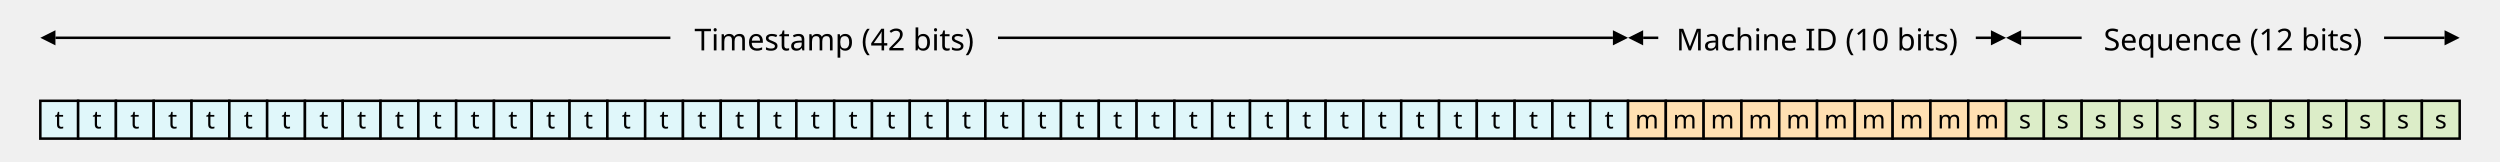
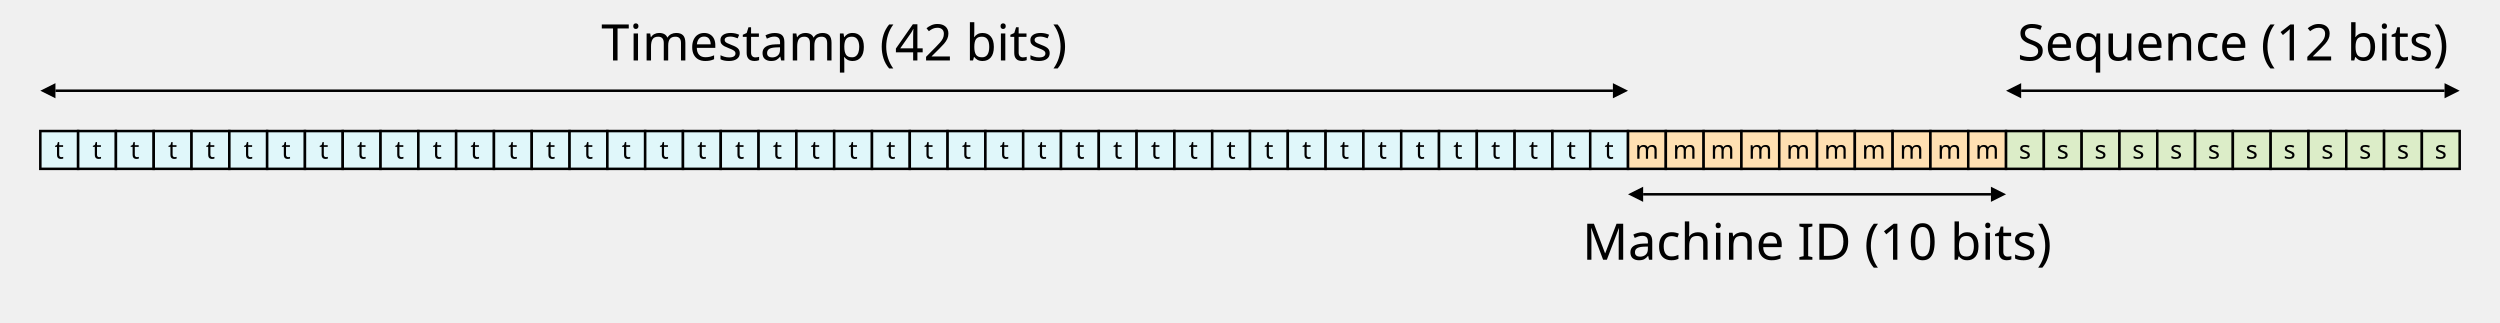
- <svg xmlns="http://www.w3.org/2000/svg" width="992" height="64" viewBox="-16 0 992 64">
-   <defs>
+ <svg xmlns="http://www.w3.org/2000/svg" width="992" height="128" style="background-color: white;" viewBox="-16 0 992 128" version="1.1" id="svg70">
+   <defs id="defs2">
    <marker id="arrowheadRight" markerWidth="6" markerHeight="6" refX="0" refY="3" orient="auto">
-       <polygon points="0 0, 6 3, 0 6" fill="black" />
+       <polygon points="0 0, 6 3, 0 6" fill="black" id="polygon1" />
    </marker>
    <marker id="arrowheadLeft" markerWidth="6" markerHeight="6" refX="6" refY="3" orient="auto">
-       <polygon points="0 3, 6 0, 6 6" fill="black" />
+       <polygon points="0 3, 6 0, 6 6" fill="black" id="polygon2" />
    </marker>
  </defs>
-   <style>
+   <style id="style2">
    .box { stroke: black; stroke-width: 1; }
    .timestamp { fill: #e0f7fa; }
    .machine { fill: #ffe0b2; }
    .sequence { fill: #dcedc8; }
    .bit-text {
      font-family: Verdana;
      font-size: 10px;
      fill: black;
      text-anchor: middle;
      dominant-baseline: middle;
    }
    .section-label {
      font-family: Verdana;
-       font-size: 12px;
+       font-size: 20px;
      fill: black;
      text-anchor: middle;
    }
    .section-box {
      fill: white;
    }
  </style>
-   <line x1="6" y1="15" x2="250" y2="15" stroke="black" stroke-width="1" marker-start="url(#arrowheadLeft)" />
-   <text x="315" y="20" class="section-label">Timestamp (42 bits)</text>
-   <line x1="380" y1="15" x2="624" y2="15" stroke="black" stroke-width="1" marker-end="url(#arrowheadRight)" />
-   <line x1="636" y1="15" x2="642" y2="15" stroke="black" stroke-width="1" marker-start="url(#arrowheadLeft)" />
-   <text x="705" y="20" class="section-label">Machine ID (10 bits)</text>
-   <line x1="768" y1="15" x2="774" y2="15" stroke="black" stroke-width="1" marker-end="url(#arrowheadRight)" />
-   <line x1="786" y1="15" x2="810" y2="15" stroke="black" stroke-width="1" marker-start="url(#arrowheadLeft)" />
-   <text x="870" y="20" class="section-label">Sequence (12 bits)</text>
-   <line x1="930" y1="15" x2="954" y2="15" stroke="black" stroke-width="1" marker-end="url(#arrowheadRight)" />
-   <g id="timestamp">
-     <rect class="box timestamp" x="0" y="40" width="15" height="15" />
-     <text class="bit-text" x="7.5" y="47.5">t</text>
-     <rect class="box timestamp" x="15" y="40" width="15" height="15" />
-     <text class="bit-text" x="22.5" y="47.5">t</text>
-     <rect class="box timestamp" x="30" y="40" width="15" height="15" />
-     <text class="bit-text" x="37.5" y="47.5">t</text>
-     <rect class="box timestamp" x="45" y="40" width="15" height="15" />
-     <text class="bit-text" x="52.5" y="47.5">t</text>
-     <rect class="box timestamp" x="60" y="40" width="15" height="15" />
-     <text class="bit-text" x="67.5" y="47.5">t</text>
-     <rect class="box timestamp" x="75" y="40" width="15" height="15" />
-     <text class="bit-text" x="82.5" y="47.5">t</text>
-     <rect class="box timestamp" x="90" y="40" width="15" height="15" />
-     <text class="bit-text" x="97.5" y="47.5">t</text>
-     <rect class="box timestamp" x="105" y="40" width="15" height="15" />
-     <text class="bit-text" x="112.5" y="47.5">t</text>
-     <rect class="box timestamp" x="120" y="40" width="15" height="15" />
-     <text class="bit-text" x="127.5" y="47.5">t</text>
-     <rect class="box timestamp" x="135" y="40" width="15" height="15" />
-     <text class="bit-text" x="142.5" y="47.5">t</text>
-     <rect class="box timestamp" x="150" y="40" width="15" height="15" />
-     <text class="bit-text" x="157.5" y="47.5">t</text>
-     <rect class="box timestamp" x="165" y="40" width="15" height="15" />
-     <text class="bit-text" x="172.5" y="47.5">t</text>
-     <rect class="box timestamp" x="180" y="40" width="15" height="15" />
-     <text class="bit-text" x="187.5" y="47.5">t</text>
-     <rect class="box timestamp" x="195" y="40" width="15" height="15" />
-     <text class="bit-text" x="202.5" y="47.5">t</text>
-     <rect class="box timestamp" x="210" y="40" width="15" height="15" />
-     <text class="bit-text" x="217.5" y="47.5">t</text>
-     <rect class="box timestamp" x="225" y="40" width="15" height="15" />
-     <text class="bit-text" x="232.5" y="47.5">t</text>
-     <rect class="box timestamp" x="240" y="40" width="15" height="15" />
-     <text class="bit-text" x="247.5" y="47.5">t</text>
-     <rect class="box timestamp" x="255" y="40" width="15" height="15" />
-     <text class="bit-text" x="262.5" y="47.5">t</text>
-     <rect class="box timestamp" x="270" y="40" width="15" height="15" />
-     <text class="bit-text" x="277.5" y="47.5">t</text>
-     <rect class="box timestamp" x="285" y="40" width="15" height="15" />
-     <text class="bit-text" x="292.5" y="47.5">t</text>
-     <rect class="box timestamp" x="300" y="40" width="15" height="15" />
-     <text class="bit-text" x="307.5" y="47.5">t</text>
-     <rect class="box timestamp" x="315" y="40" width="15" height="15" />
-     <text class="bit-text" x="322.5" y="47.5">t</text>
-     <rect class="box timestamp" x="330" y="40" width="15" height="15" />
-     <text class="bit-text" x="337.5" y="47.5">t</text>
-     <rect class="box timestamp" x="345" y="40" width="15" height="15" />
-     <text class="bit-text" x="352.5" y="47.5">t</text>
-     <rect class="box timestamp" x="360" y="40" width="15" height="15" />
-     <text class="bit-text" x="367.5" y="47.5">t</text>
-     <rect class="box timestamp" x="375" y="40" width="15" height="15" />
-     <text class="bit-text" x="382.5" y="47.5">t</text>
-     <rect class="box timestamp" x="390" y="40" width="15" height="15" />
-     <text class="bit-text" x="397.5" y="47.5">t</text>
-     <rect class="box timestamp" x="405" y="40" width="15" height="15" />
-     <text class="bit-text" x="412.5" y="47.5">t</text>
-     <rect class="box timestamp" x="420" y="40" width="15" height="15" />
-     <text class="bit-text" x="427.5" y="47.5">t</text>
-     <rect class="box timestamp" x="435" y="40" width="15" height="15" />
-     <text class="bit-text" x="442.5" y="47.5">t</text>
-     <rect class="box timestamp" x="450" y="40" width="15" height="15" />
-     <text class="bit-text" x="457.5" y="47.5">t</text>
-     <rect class="box timestamp" x="465" y="40" width="15" height="15" />
-     <text class="bit-text" x="472.5" y="47.5">t</text>
-     <rect class="box timestamp" x="480" y="40" width="15" height="15" />
-     <text class="bit-text" x="487.5" y="47.5">t</text>
-     <rect class="box timestamp" x="495" y="40" width="15" height="15" />
-     <text class="bit-text" x="502.5" y="47.5">t</text>
-     <rect class="box timestamp" x="510" y="40" width="15" height="15" />
-     <text class="bit-text" x="517.5" y="47.5">t</text>
-     <rect class="box timestamp" x="525" y="40" width="15" height="15" />
-     <text class="bit-text" x="532.5" y="47.5">t</text>
-     <rect class="box timestamp" x="540" y="40" width="15" height="15" />
-     <text class="bit-text" x="547.5" y="47.5">t</text>
-     <rect class="box timestamp" x="555" y="40" width="15" height="15" />
-     <text class="bit-text" x="562.5" y="47.5">t</text>
-     <rect class="box timestamp" x="570" y="40" width="15" height="15" />
-     <text class="bit-text" x="577.5" y="47.5">t</text>
-     <rect class="box timestamp" x="585" y="40" width="15" height="15" />
-     <text class="bit-text" x="592.5" y="47.5">t</text>
-     <rect class="box timestamp" x="600" y="40" width="15" height="15" />
-     <text class="bit-text" x="607.5" y="47.5">t</text>
-     <rect class="box timestamp" x="615" y="40" width="15" height="15" />
-     <text class="bit-text" x="622.5" y="47.5">t</text>
+   <line x1="6" y1="36" x2="624" y2="36" stroke="#000000" stroke-width="1" marker-start="url(#arrowheadLeft)" marker-end="url(#arrowheadRight)" id="line2" />
+   <text x="315" y="24" class="section-label" id="text2">Timestamp (42 bits)</text>
+   <line x1="636" y1="77.1" x2="774" y2="77.1" stroke="#000000" stroke-width="1" marker-start="url(#arrowheadLeft)" marker-end="url(#arrowheadRight)" id="line4" />
+   <text x="705" y="103.066" class="section-label" id="text4">Machine ID (10 bits)</text>
+   <line x1="786" y1="36" x2="954" y2="36" stroke="#000000" stroke-width="1" marker-start="url(#arrowheadLeft)" marker-end="url(#arrowheadRight)" id="line6" />
+   <text x="870" y="24" class="section-label" id="text6">Sequence (12 bits)</text>
+   <g id="timestamp" transform="translate(0,12)">
+     <rect class="box timestamp" x="0" y="40" width="15" height="15" id="rect7" />
+     <text class="bit-text" x="7.5" y="47.5" id="text7">t</text>
+     <rect class="box timestamp" x="15" y="40" width="15" height="15" id="rect8" />
+     <text class="bit-text" x="22.5" y="47.5" id="text8">t</text>
+     <rect class="box timestamp" x="30" y="40" width="15" height="15" id="rect9" />
+     <text class="bit-text" x="37.5" y="47.5" id="text9">t</text>
+     <rect class="box timestamp" x="45" y="40" width="15" height="15" id="rect10" />
+     <text class="bit-text" x="52.5" y="47.5" id="text10">t</text>
+     <rect class="box timestamp" x="60" y="40" width="15" height="15" id="rect11" />
+     <text class="bit-text" x="67.5" y="47.5" id="text11">t</text>
+     <rect class="box timestamp" x="75" y="40" width="15" height="15" id="rect12" />
+     <text class="bit-text" x="82.5" y="47.5" id="text12">t</text>
+     <rect class="box timestamp" x="90" y="40" width="15" height="15" id="rect13" />
+     <text class="bit-text" x="97.5" y="47.5" id="text13">t</text>
+     <rect class="box timestamp" x="105" y="40" width="15" height="15" id="rect14" />
+     <text class="bit-text" x="112.5" y="47.5" id="text14">t</text>
+     <rect class="box timestamp" x="120" y="40" width="15" height="15" id="rect15" />
+     <text class="bit-text" x="127.5" y="47.5" id="text15">t</text>
+     <rect class="box timestamp" x="135" y="40" width="15" height="15" id="rect16" />
+     <text class="bit-text" x="142.5" y="47.5" id="text16">t</text>
+     <rect class="box timestamp" x="150" y="40" width="15" height="15" id="rect17" />
+     <text class="bit-text" x="157.5" y="47.5" id="text17">t</text>
+     <rect class="box timestamp" x="165" y="40" width="15" height="15" id="rect18" />
+     <text class="bit-text" x="172.5" y="47.5" id="text18">t</text>
+     <rect class="box timestamp" x="180" y="40" width="15" height="15" id="rect19" />
+     <text class="bit-text" x="187.5" y="47.5" id="text19">t</text>
+     <rect class="box timestamp" x="195" y="40" width="15" height="15" id="rect20" />
+     <text class="bit-text" x="202.5" y="47.5" id="text20">t</text>
+     <rect class="box timestamp" x="210" y="40" width="15" height="15" id="rect21" />
+     <text class="bit-text" x="217.5" y="47.5" id="text21">t</text>
+     <rect class="box timestamp" x="225" y="40" width="15" height="15" id="rect22" />
+     <text class="bit-text" x="232.5" y="47.5" id="text22">t</text>
+     <rect class="box timestamp" x="240" y="40" width="15" height="15" id="rect23" />
+     <text class="bit-text" x="247.5" y="47.5" id="text23">t</text>
+     <rect class="box timestamp" x="255" y="40" width="15" height="15" id="rect24" />
+     <text class="bit-text" x="262.5" y="47.5" id="text24">t</text>
+     <rect class="box timestamp" x="270" y="40" width="15" height="15" id="rect25" />
+     <text class="bit-text" x="277.5" y="47.5" id="text25">t</text>
+     <rect class="box timestamp" x="285" y="40" width="15" height="15" id="rect26" />
+     <text class="bit-text" x="292.5" y="47.5" id="text26">t</text>
+     <rect class="box timestamp" x="300" y="40" width="15" height="15" id="rect27" />
+     <text class="bit-text" x="307.5" y="47.5" id="text27">t</text>
+     <rect class="box timestamp" x="315" y="40" width="15" height="15" id="rect28" />
+     <text class="bit-text" x="322.5" y="47.5" id="text28">t</text>
+     <rect class="box timestamp" x="330" y="40" width="15" height="15" id="rect29" />
+     <text class="bit-text" x="337.5" y="47.5" id="text29">t</text>
+     <rect class="box timestamp" x="345" y="40" width="15" height="15" id="rect30" />
+     <text class="bit-text" x="352.5" y="47.5" id="text30">t</text>
+     <rect class="box timestamp" x="360" y="40" width="15" height="15" id="rect31" />
+     <text class="bit-text" x="367.5" y="47.5" id="text31">t</text>
+     <rect class="box timestamp" x="375" y="40" width="15" height="15" id="rect32" />
+     <text class="bit-text" x="382.5" y="47.5" id="text32">t</text>
+     <rect class="box timestamp" x="390" y="40" width="15" height="15" id="rect33" />
+     <text class="bit-text" x="397.5" y="47.5" id="text33">t</text>
+     <rect class="box timestamp" x="405" y="40" width="15" height="15" id="rect34" />
+     <text class="bit-text" x="412.5" y="47.5" id="text34">t</text>
+     <rect class="box timestamp" x="420" y="40" width="15" height="15" id="rect35" />
+     <text class="bit-text" x="427.5" y="47.5" id="text35">t</text>
+     <rect class="box timestamp" x="435" y="40" width="15" height="15" id="rect36" />
+     <text class="bit-text" x="442.5" y="47.5" id="text36">t</text>
+     <rect class="box timestamp" x="450" y="40" width="15" height="15" id="rect37" />
+     <text class="bit-text" x="457.5" y="47.5" id="text37">t</text>
+     <rect class="box timestamp" x="465" y="40" width="15" height="15" id="rect38" />
+     <text class="bit-text" x="472.5" y="47.5" id="text38">t</text>
+     <rect class="box timestamp" x="480" y="40" width="15" height="15" id="rect39" />
+     <text class="bit-text" x="487.5" y="47.5" id="text39">t</text>
+     <rect class="box timestamp" x="495" y="40" width="15" height="15" id="rect40" />
+     <text class="bit-text" x="502.5" y="47.5" id="text40">t</text>
+     <rect class="box timestamp" x="510" y="40" width="15" height="15" id="rect41" />
+     <text class="bit-text" x="517.5" y="47.5" id="text41">t</text>
+     <rect class="box timestamp" x="525" y="40" width="15" height="15" id="rect42" />
+     <text class="bit-text" x="532.5" y="47.5" id="text42">t</text>
+     <rect class="box timestamp" x="540" y="40" width="15" height="15" id="rect43" />
+     <text class="bit-text" x="547.5" y="47.5" id="text43">t</text>
+     <rect class="box timestamp" x="555" y="40" width="15" height="15" id="rect44" />
+     <text class="bit-text" x="562.5" y="47.5" id="text44">t</text>
+     <rect class="box timestamp" x="570" y="40" width="15" height="15" id="rect45" />
+     <text class="bit-text" x="577.5" y="47.5" id="text45">t</text>
+     <rect class="box timestamp" x="585" y="40" width="15" height="15" id="rect46" />
+     <text class="bit-text" x="592.5" y="47.5" id="text46">t</text>
+     <rect class="box timestamp" x="600" y="40" width="15" height="15" id="rect47" />
+     <text class="bit-text" x="607.5" y="47.5" id="text47">t</text>
+     <rect class="box timestamp" x="615" y="40" width="15" height="15" id="rect48" />
+     <text class="bit-text" x="622.5" y="47.5" id="text48">t</text>
  </g>
-   <g id="machine">
-     <rect class="box machine" x="630" y="40" width="15" height="15" />
-     <text class="bit-text" x="637.5" y="47.5">m</text>
-     <rect class="box machine" x="645" y="40" width="15" height="15" />
-     <text class="bit-text" x="652.5" y="47.5">m</text>
-     <rect class="box machine" x="660" y="40" width="15" height="15" />
-     <text class="bit-text" x="667.5" y="47.5">m</text>
-     <rect class="box machine" x="675" y="40" width="15" height="15" />
-     <text class="bit-text" x="682.5" y="47.5">m</text>
-     <rect class="box machine" x="690" y="40" width="15" height="15" />
-     <text class="bit-text" x="697.5" y="47.5">m</text>
-     <rect class="box machine" x="705" y="40" width="15" height="15" />
-     <text class="bit-text" x="712.5" y="47.5">m</text>
-     <rect class="box machine" x="720" y="40" width="15" height="15" />
-     <text class="bit-text" x="727.5" y="47.5">m</text>
-     <rect class="box machine" x="735" y="40" width="15" height="15" />
-     <text class="bit-text" x="742.5" y="47.5">m</text>
-     <rect class="box machine" x="750" y="40" width="15" height="15" />
-     <text class="bit-text" x="757.5" y="47.5">m</text>
-     <rect class="box machine" x="765" y="40" width="15" height="15" />
-     <text class="bit-text" x="772.5" y="47.5">m</text>
+   <g id="machine" transform="translate(0,12)">
+     <rect class="box machine" x="630" y="40" width="15" height="15" id="rect49" />
+     <text class="bit-text" x="637.5" y="47.5" id="text49">m</text>
+     <rect class="box machine" x="645" y="40" width="15" height="15" id="rect50" />
+     <text class="bit-text" x="652.5" y="47.5" id="text50">m</text>
+     <rect class="box machine" x="660" y="40" width="15" height="15" id="rect51" />
+     <text class="bit-text" x="667.5" y="47.5" id="text51">m</text>
+     <rect class="box machine" x="675" y="40" width="15" height="15" id="rect52" />
+     <text class="bit-text" x="682.5" y="47.5" id="text52">m</text>
+     <rect class="box machine" x="690" y="40" width="15" height="15" id="rect53" />
+     <text class="bit-text" x="697.5" y="47.5" id="text53">m</text>
+     <rect class="box machine" x="705" y="40" width="15" height="15" id="rect54" />
+     <text class="bit-text" x="712.5" y="47.5" id="text54">m</text>
+     <rect class="box machine" x="720" y="40" width="15" height="15" id="rect55" />
+     <text class="bit-text" x="727.5" y="47.5" id="text55">m</text>
+     <rect class="box machine" x="735" y="40" width="15" height="15" id="rect56" />
+     <text class="bit-text" x="742.5" y="47.5" id="text56">m</text>
+     <rect class="box machine" x="750" y="40" width="15" height="15" id="rect57" />
+     <text class="bit-text" x="757.5" y="47.5" id="text57">m</text>
+     <rect class="box machine" x="765" y="40" width="15" height="15" id="rect58" />
+     <text class="bit-text" x="772.5" y="47.5" id="text58">m</text>
  </g>
-   <g id="sequence">
-     <rect class="box sequence" x="780" y="40" width="15" height="15" />
-     <text class="bit-text" x="787.5" y="47.5">s</text>
-     <rect class="box sequence" x="795" y="40" width="15" height="15" />
-     <text class="bit-text" x="802.5" y="47.5">s</text>
-     <rect class="box sequence" x="810" y="40" width="15" height="15" />
-     <text class="bit-text" x="817.5" y="47.5">s</text>
-     <rect class="box sequence" x="825" y="40" width="15" height="15" />
-     <text class="bit-text" x="832.5" y="47.5">s</text>
-     <rect class="box sequence" x="840" y="40" width="15" height="15" />
-     <text class="bit-text" x="847.5" y="47.5">s</text>
-     <rect class="box sequence" x="855" y="40" width="15" height="15" />
-     <text class="bit-text" x="862.5" y="47.5">s</text>
-     <rect class="box sequence" x="870" y="40" width="15" height="15" />
-     <text class="bit-text" x="877.5" y="47.5">s</text>
-     <rect class="box sequence" x="885" y="40" width="15" height="15" />
-     <text class="bit-text" x="892.5" y="47.5">s</text>
-     <rect class="box sequence" x="900" y="40" width="15" height="15" />
-     <text class="bit-text" x="907.5" y="47.5">s</text>
-     <rect class="box sequence" x="915" y="40" width="15" height="15" />
-     <text class="bit-text" x="922.5" y="47.5">s</text>
-     <rect class="box sequence" x="930" y="40" width="15" height="15" />
-     <text class="bit-text" x="937.5" y="47.5">s</text>
-     <rect class="box sequence" x="945" y="40" width="15" height="15" />
-     <text class="bit-text" x="952.5" y="47.5">s</text>
+   <g id="sequence" transform="translate(0,12)">
+     <rect class="box sequence" x="780" y="40" width="15" height="15" id="rect59" />
+     <text class="bit-text" x="787.5" y="47.5" id="text59">s</text>
+     <rect class="box sequence" x="795" y="40" width="15" height="15" id="rect60" />
+     <text class="bit-text" x="802.5" y="47.5" id="text60">s</text>
+     <rect class="box sequence" x="810" y="40" width="15" height="15" id="rect61" />
+     <text class="bit-text" x="817.5" y="47.5" id="text61">s</text>
+     <rect class="box sequence" x="825" y="40" width="15" height="15" id="rect62" />
+     <text class="bit-text" x="832.5" y="47.5" id="text62">s</text>
+     <rect class="box sequence" x="840" y="40" width="15" height="15" id="rect63" />
+     <text class="bit-text" x="847.5" y="47.5" id="text63">s</text>
+     <rect class="box sequence" x="855" y="40" width="15" height="15" id="rect64" />
+     <text class="bit-text" x="862.5" y="47.5" id="text64">s</text>
+     <rect class="box sequence" x="870" y="40" width="15" height="15" id="rect65" />
+     <text class="bit-text" x="877.5" y="47.5" id="text65">s</text>
+     <rect class="box sequence" x="885" y="40" width="15" height="15" id="rect66" />
+     <text class="bit-text" x="892.5" y="47.5" id="text66">s</text>
+     <rect class="box sequence" x="900" y="40" width="15" height="15" id="rect67" />
+     <text class="bit-text" x="907.5" y="47.5" id="text67">s</text>
+     <rect class="box sequence" x="915" y="40" width="15" height="15" id="rect68" />
+     <text class="bit-text" x="922.5" y="47.5" id="text68">s</text>
+     <rect class="box sequence" x="930" y="40" width="15" height="15" id="rect69" />
+     <text class="bit-text" x="937.5" y="47.5" id="text69">s</text>
+     <rect class="box sequence" x="945" y="40" width="15" height="15" id="rect70" />
+     <text class="bit-text" x="952.5" y="47.5" id="text70">s</text>
  </g>
</svg>
